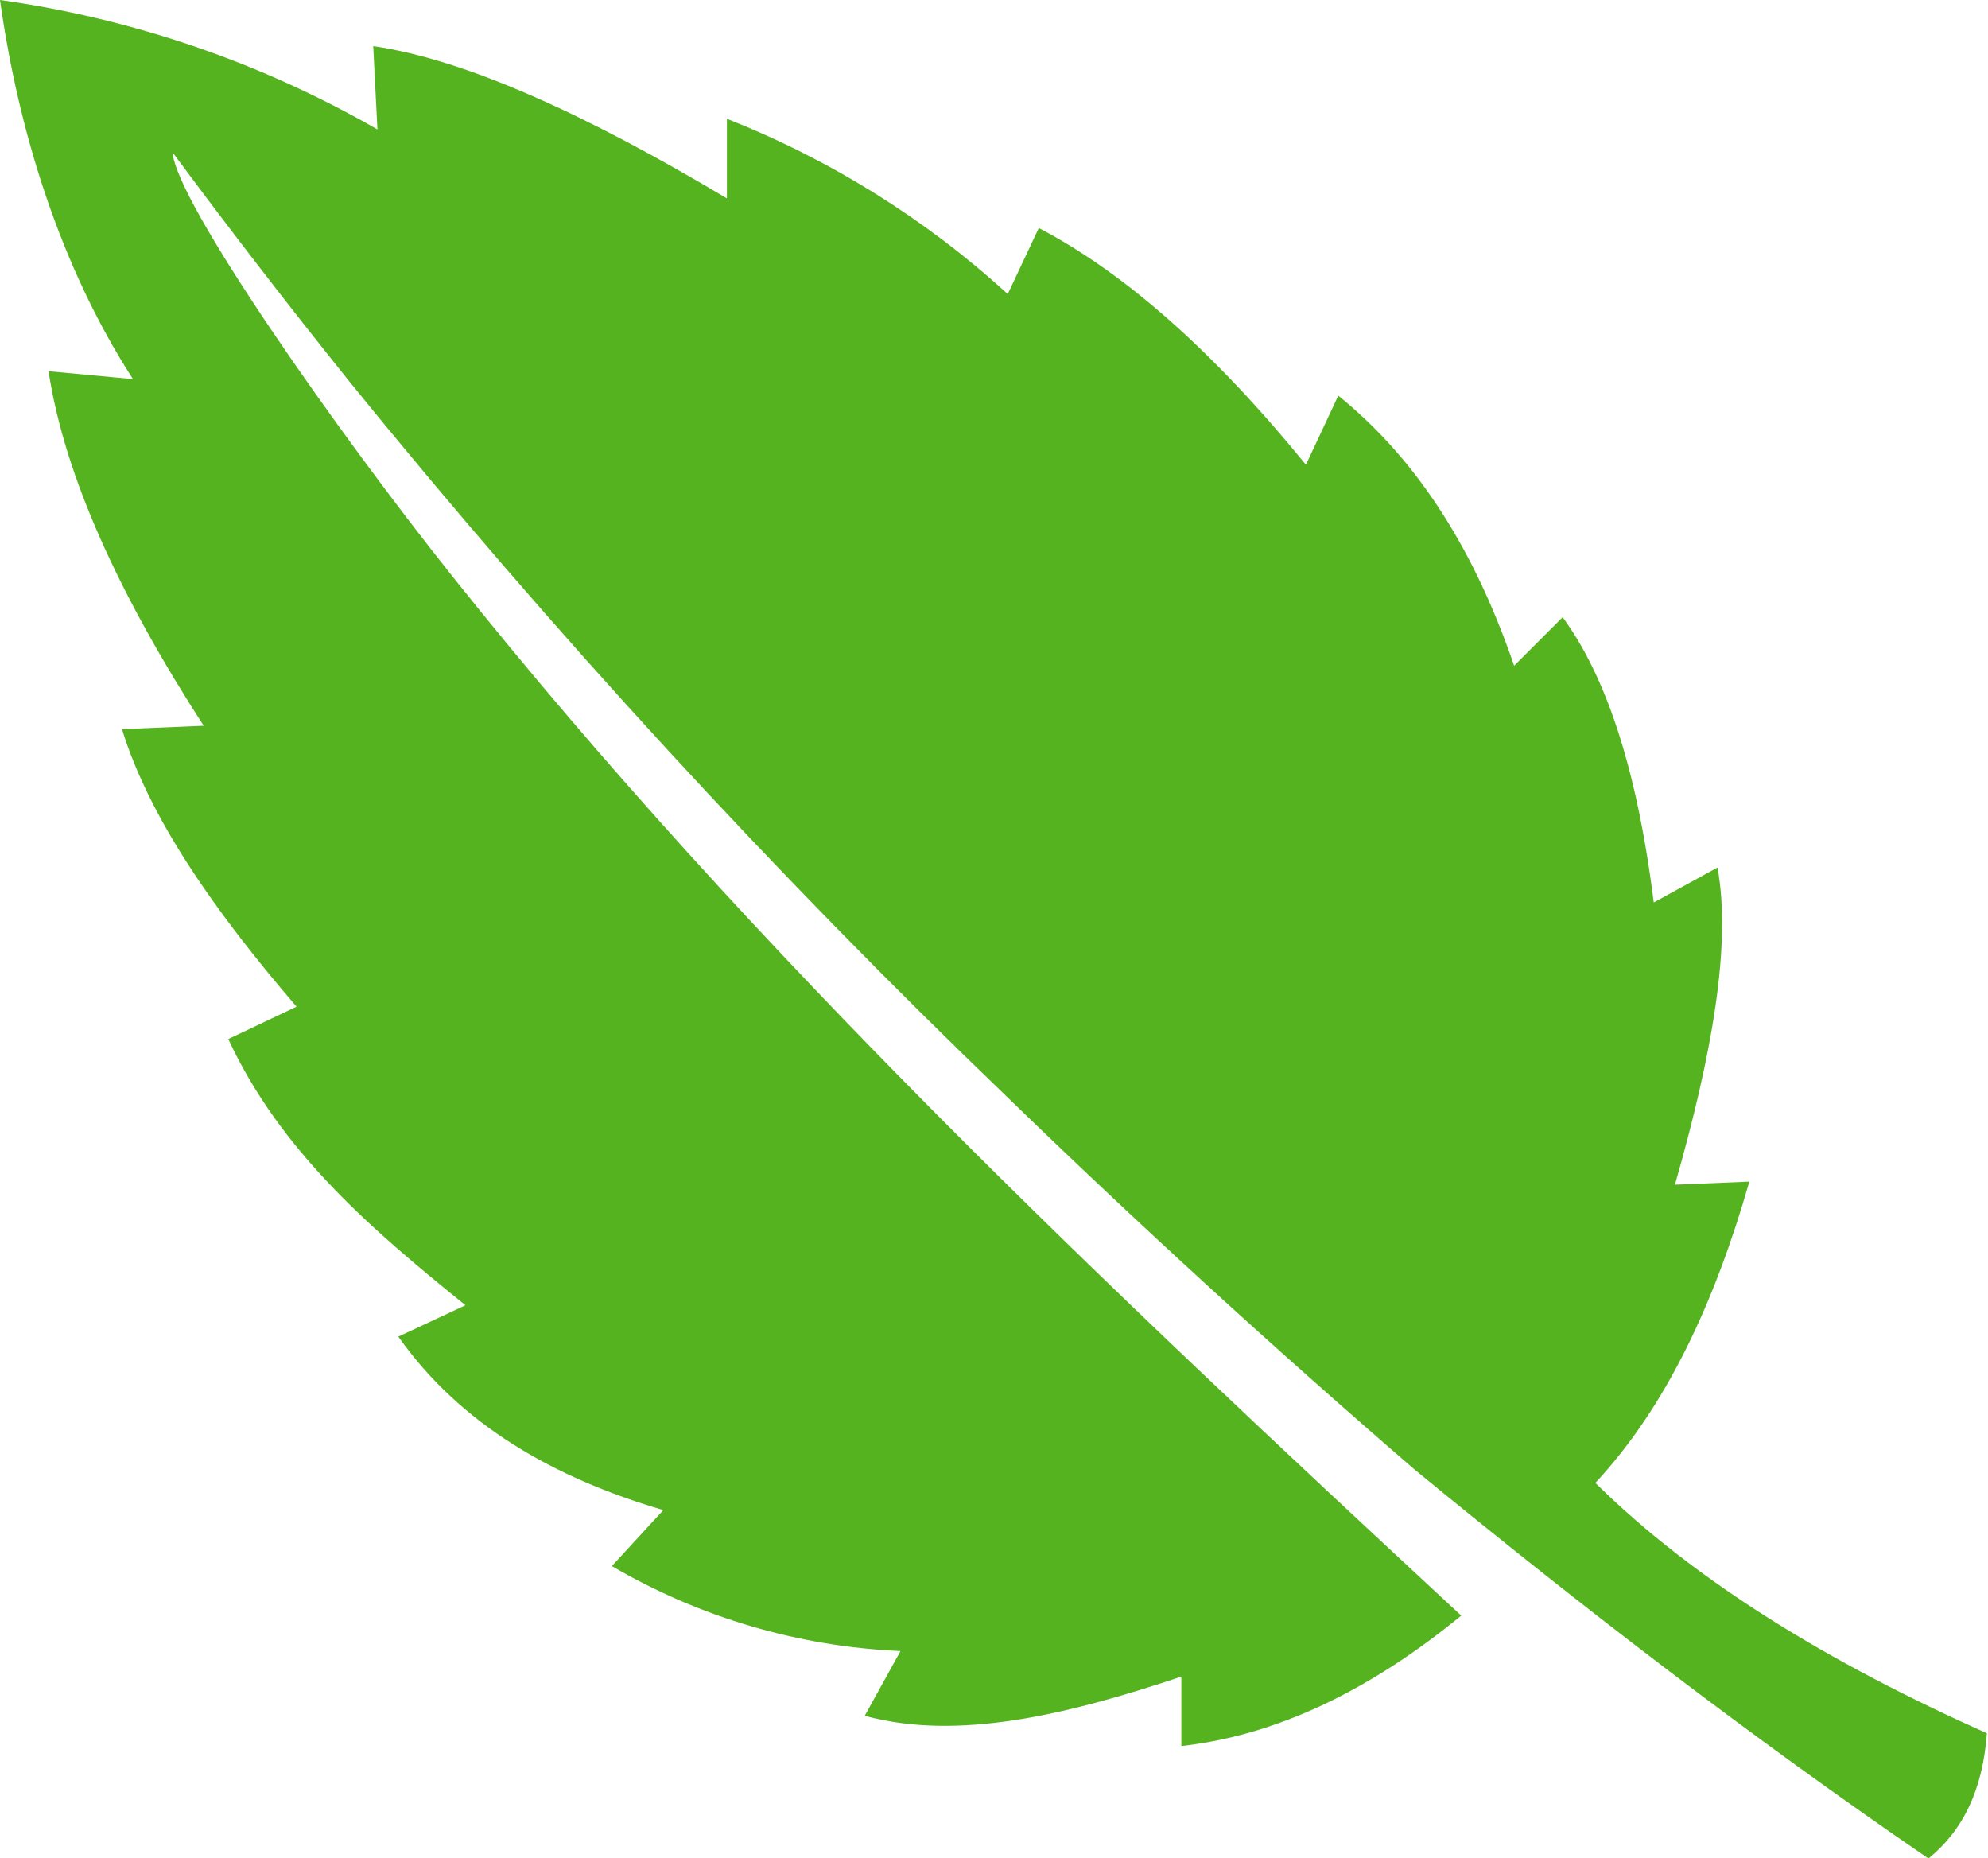
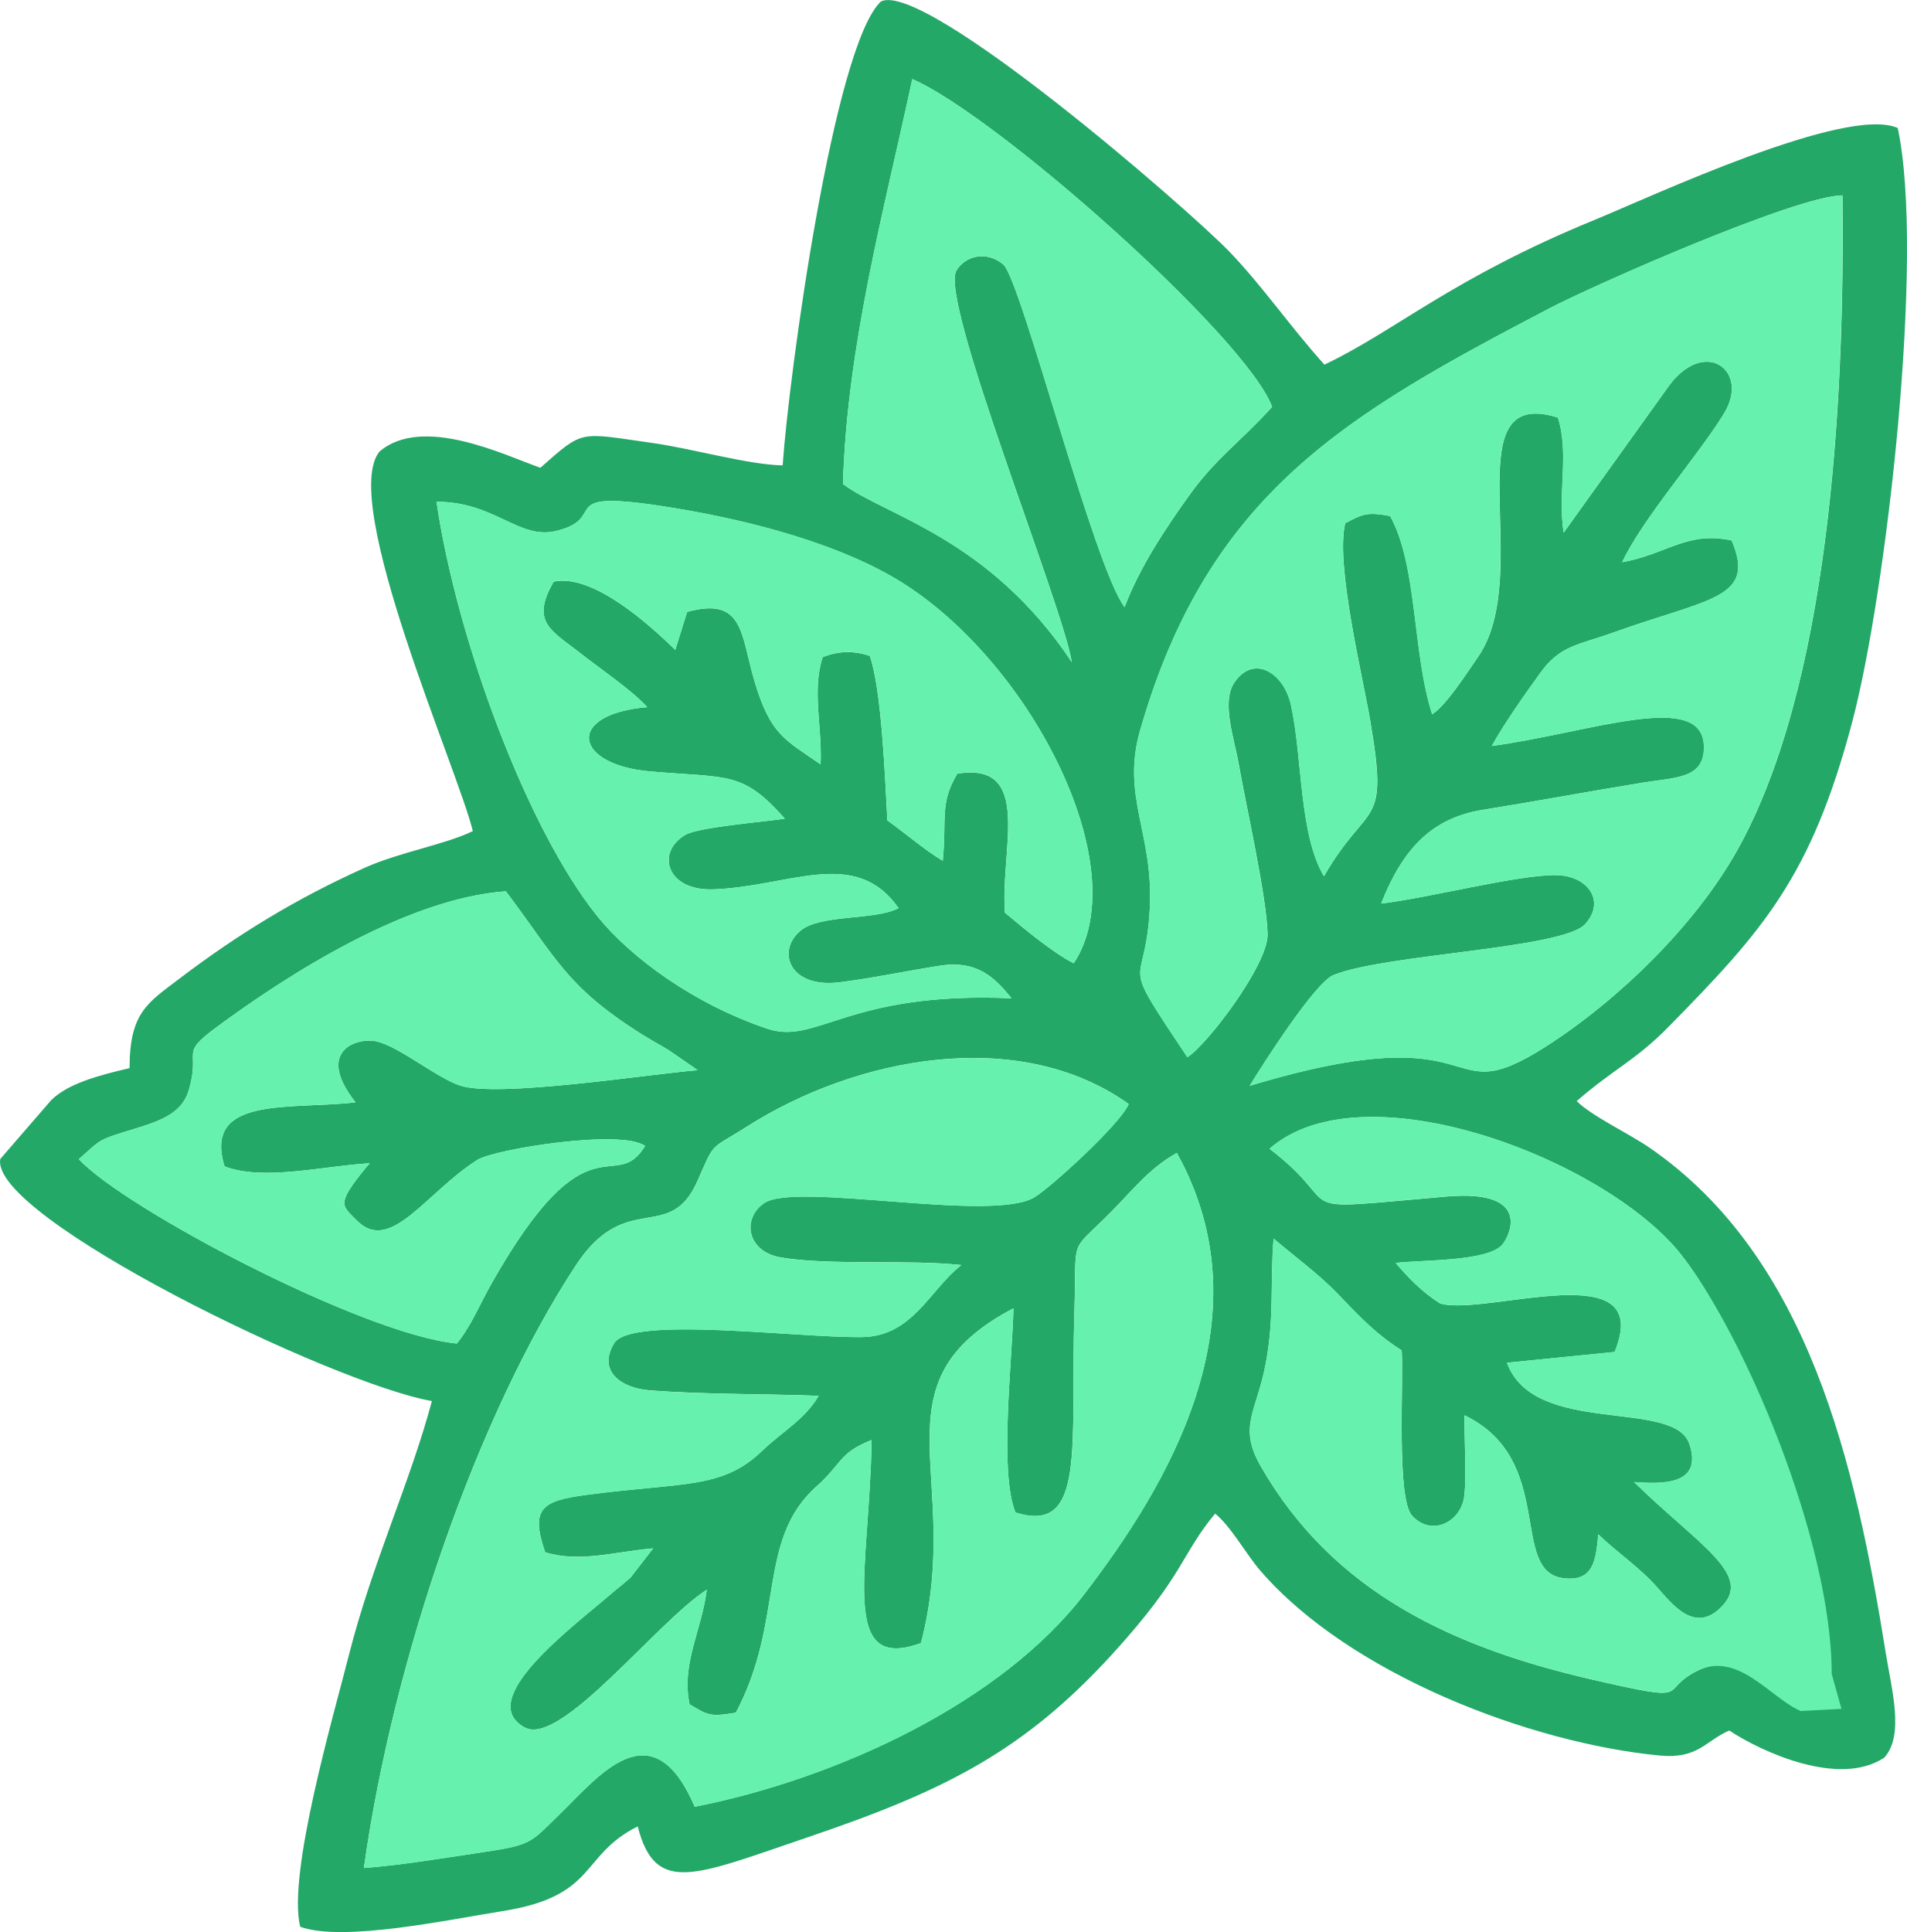
- <svg xmlns="http://www.w3.org/2000/svg" id="Layer_1" data-name="Layer 1" viewBox="0 0 122.88 114.8">
+ <svg xmlns="http://www.w3.org/2000/svg" xml:space="preserve" width="18.263mm" height="18.5mm" version="1.1" style="shape-rendering:geometricPrecision; text-rendering:geometricPrecision; image-rendering:optimizeQuality; fill-rule:evenodd; clip-rule:evenodd" viewBox="0 0 4902.5 4966.2">
  <defs>
-     <style>.cls-1{fill:#56b320;fill-rule:evenodd;}</style>
+     <style type="text/css">
+    
+     .fil0 {fill:#24A868}
+     .fil1 {fill:#66F2AE}
+    
+   </style>
  </defs>
-   <path class="cls-1" d="M8.22,23.43C3.7,16.43,1.13,8.06,0,0A64.84,64.84,0,0,1,23.33,8l-.26-5.15c5.72.83,13.18,4.23,21.86,9.41l0-4.92A56.62,56.62,0,0,1,62.29,18.17l1.92-4.08q8,4.18,16.51,14.63l2-4.27c4.48,3.62,8.21,8.92,10.87,16.69l3-3c2.56,3.51,4.55,9,5.63,17.63l3.94-2.16c.88,4.78-.36,11.68-2.63,19.6l4.6-.19c-2.14,7.46-5.12,13.89-9.52,18.62,6.25,6.16,14.57,11.17,24.2,15.47-.25,3.48-1.47,6-3.61,7.74-11-7.52-21.52-15.63-31.72-24Q74.4,79.57,62.17,67.71A485,485,0,0,1,21.6,23.58Q16,16.61,10.67,9.42c.2,3.05,10.24,17.37,17.37,26.29C46.68,59.09,68.46,79.57,90.32,99.84c-5.71,4.68-11.47,7.41-17.3,8.06v-4.29c-7,2.34-13.79,4-19.57,2.42l2.21-4a38.67,38.67,0,0,1-17.84-5.25L41,93.32c-6.79-2-12.52-5.27-16.38-10.72l4.15-1.94C23,76,17.35,71.19,14.11,64.21l4.22-2C13.23,56.28,9.21,50.5,7.54,45.06l5.05-.21C7.42,36.85,4,29.48,3,22.94l5.24.49Z" />
+   <g id="Слой_x0020_1">
+     <g id="_1973351683232">
+       <path class="fil0" d="M4690.3 4306c31.7,40.5 20,23 20.9,78.4 -25.9,0.2 -22.6,2.8 -50.1,-1.7 -51,-8.4 -23.7,-8.1 -37.2,-15.6 -77.7,-32.9 -156.7,-126.2 -263.9,-70.6 -98.3,51 0.2,82 -262.6,21.8 -357.5,-81.9 -668.4,-222.5 -856,-548.9 -59.2,-103.1 -11,-139.8 12.3,-262.6 23.2,-122.4 11,-206.1 20.5,-323 51.8,44.3 115.4,90.6 164.4,141.6 63.5,66.1 99.9,104.2 165,145.9 5.1,83.4 -13.9,379.1 26.2,424.2 48.3,54.1 121.8,19.6 133.6,-43.3 7.9,-42.4 0.6,-162.1 1.7,-214.1 236.6,114.2 114.2,399.8 253.1,418.5 81.3,11 84.4,-50.8 90.8,-112.5 48.1,46.6 102.4,82 147.9,132.4 40,44.4 98.2,124.8 168,54.8 84.3,-83.5 -58.4,-159.7 -223.8,-321.6 72.2,5.2 177,8.6 142.2,-97.6 -38.8,-118.4 -399.2,-18.2 -469.1,-209.1l276.7 -27.7c105.7,-256.7 -334.1,-90.1 -448.6,-124.8 -48.8,-30.9 -84.4,-69.2 -114.2,-104 68.3,-8.2 230.7,-3.2 272.4,-45.2 17.6,-17.7 85.6,-145.3 -141.8,-125.6 -432.9,37.6 -245.8,36.9 -454.9,-122.8 241.9,-211.3 859.9,26.2 1055.3,268.7 161.4,200.3 371.7,740.5 371.4,1084.5zm-3754.9 495.9c75.9,-540.6 293.3,-1166.3 545.1,-1549.5 129.3,-196.7 240.6,-53.7 312.5,-216.6 46.3,-104.9 30.1,-77.9 125.7,-138.9 282.6,-180.5 700.4,-260.5 982.9,-59.1 -21,51 -197.4,211.8 -241.6,239.3 -107.6,66.9 -614.3,-40.1 -695.5,15.4 -57.3,39.1 -45.5,124.7 43.2,139.8 125.8,21.3 324,4.4 463.7,19.5 -80.4,62.1 -124.8,183.5 -255.5,185.1 -166.4,2.2 -593,-54.7 -636.6,15.3 -44.1,70.9 16.4,115.6 89.4,121.5 136.9,10.9 295.4,8.9 435.9,14.2 -36,61.4 -93.9,91.8 -146.2,142.2 -102.6,99.1 -206.9,79.6 -452.1,112.6 -112.7,15.1 -143.9,34.7 -104.8,147.4 88.5,27.2 176.1,-1 277.6,-10.1l-57.7 74.6c-18.9,17 -32.4,26.8 -53.4,44.9 -95.8,82.5 -350.2,270.7 -218.7,341.1 92.6,49.5 339,-271.6 467.6,-354.1 -12.3,102.4 -66.3,191.2 -44.1,294.5 47.2,28 51.7,32.6 118.9,21.5 126.7,-238.6 52.5,-443.6 207.5,-581.8 66.2,-59 57.2,-85.8 141.5,-119.2 -5,332.1 -86.3,599.9 127,522 111.3,-430.2 -131.3,-666.3 237.7,-860.5 -3.3,136.7 -37.2,421.7 5.2,524.8 183.4,58.4 140.8,-173.7 151.4,-512.8 6.3,-202.7 -15.1,-149.7 90.1,-255.5 64.4,-64.8 101.2,-115.1 173.3,-155.9 237.6,427.8 -27.5,859.1 -237.1,1133.1 -213.2,278.9 -634.5,474.8 -1002.4,547.5 -109.5,-256 -247.4,-77.8 -347.5,19.5 -79.1,76.9 -69.4,78.4 -213.7,99.8 -93.8,13.9 -191.6,30.4 -289.4,38.2zm-732.7 -1822.3c61.8,-54.5 46,-48 149.1,-79.8 64.7,-19.9 116.4,-40.4 133.3,-96.6 32.1,-107.4 -26.3,-90.4 70.8,-162.2 182.7,-135.1 489.6,-331.8 744.6,-349.9 130.2,172.7 154.9,244.1 345.2,364.9 18.4,11.7 49.2,29.4 72,42.5l76 52.4c-126.4,10.1 -514.5,71.6 -611.2,39.4 -62.1,-20.7 -157.8,-102 -216.8,-113.9 -47.9,-9.6 -156.4,24.3 -51.8,157.1 -165.7,19.9 -392.8,-18.6 -336.6,164.7 100.3,38.3 253.3,-1.1 372.8,-8 -2.6,4 -7,8.3 -9.3,11.1 -78.6,96.1 -61.2,97.1 -24.1,135.3 86.4,89 177.8,-71 310.3,-154.9 44.4,-28.2 372.4,-80.2 431.4,-35.9 -79.6,129 -144.7,-88.5 -394.8,353.5 -30,53 -52.9,110.1 -89.3,154.2 -243.4,-24.1 -857.5,-349.3 -971.6,-473.9zm1461.4 -1161.9c-211.6,17.8 -190.5,148.3 8.1,165.3 203.7,17.5 236.4,-1.2 345.5,121.4 -52.9,8.2 -221.2,21.5 -255.6,41.5 -76.5,44.3 -49.5,144.7 72.2,140.2 197.4,-7.3 364,-110.2 475.8,48.2 -61.6,32.4 -201.3,14.8 -252.8,58.5 -61.8,52.5 -27.8,148.2 101,132.2 81,-10 174.1,-29.5 257.2,-42.5 97.1,-15.2 142.4,30.9 185,83.6 -421,-18.4 -499.9,120.9 -627.4,78.3 -185.9,-62.2 -350.2,-180.7 -438.4,-290.5 -180,-224 -360.6,-711.2 -412.5,-1064 149.1,-0.5 211.4,97.7 306.4,75.2 139.8,-33.1 -7.5,-106.6 268.8,-64.8 205.1,31 431.9,88.5 594.2,180.9 348.8,198.8 633.5,746.3 468.8,994.9 -51.4,-25.9 -123.5,-85.3 -176.8,-130 -13.1,-159.6 73.8,-389.4 -122.6,-357.3 -46.4,77.8 -26.5,115.9 -37.4,223.8 -46.1,-27.3 -99.2,-73.2 -142.3,-103.7 -6.4,-114.1 -14.8,-335 -45.2,-423.1 -43.4,-13.7 -79.5,-12.6 -121,3.1 -28.3,85.5 -1.4,177 -5.5,275.8 -92.2,-63.9 -129.1,-75.8 -170.1,-214.4 -35.5,-119.9 -27,-217.9 -173.1,-177.3l-30.4 97.3c-67.8,-65.5 -211.3,-196.2 -312.6,-175.2 -61.1,105.6 -5,125.8 72.5,187 43.5,34.3 130.1,93.3 168.1,135.7zm1388.4 899.7c-182.2,-273.2 -107.7,-159.9 -96.4,-383.5 9.7,-192.4 -73.7,-286.2 -25.1,-456 175.9,-613.4 533.9,-813.2 1049.1,-1083.6 116.3,-61 637.4,-290.9 756.6,-292.1 6.5,546.3 -36.9,1269.1 -272,1686 -108.9,193.1 -305.8,383.5 -489.8,501.4 -279.1,178.7 -128.2,-89.9 -762.2,101.5 33.9,-55 167.3,-265 215.5,-284.7 132.4,-54 589.8,-67.4 647.2,-131.1 53.6,-59.5 6.5,-124.6 -74.7,-125.8 -96.9,-1.5 -331.2,59.3 -449.9,73 55.1,-139.6 129.5,-219.7 261.2,-240.8 139.5,-22.3 271.8,-47.2 410.1,-69.7 85.9,-14 157.8,-10 158.5,-90 1.3,-151.6 -289.9,-39.2 -545.3,-4.5 34.5,-62 83.8,-130.8 123.2,-185.9 52.5,-73.4 96.3,-72.3 191.4,-106.4 244.8,-87.8 365.9,-86.3 302,-235.9 -113.9,-24.9 -164.6,34.3 -281.5,55.9 52.6,-112.4 194.5,-272.5 261.8,-382.2 68.9,-112.5 -53.9,-200.3 -147.4,-63.2l-264.9 369.4c-15.7,-103.1 14.8,-203.2 -14.7,-295.8 -275.3,-86.9 -57,400.8 -205.1,614.7 -33.9,49 -81,123.1 -118.1,148 -51.4,-158.9 -37,-380.6 -108.1,-509.7 -59.8,-11.2 -71.6,-4.6 -115.6,18.6 -25.5,105.6 44.3,389.8 64.5,508.4 48.2,283.3 -3.6,199.3 -119.1,398.9 -64.7,-109.3 -54.8,-306.9 -85.1,-441.3 -18.6,-82.8 -96.3,-129.7 -145.5,-56.2 -33.5,50.1 -0,144.1 10.9,206.3 19.2,109.4 72.8,345.1 74.8,440.5 1.6,77.9 -157.5,286.6 -206.1,315.7zm-885.4 -1473.4c10.8,-359.5 107.4,-709.8 178.3,-1040.7 217.1,94 858.4,663.5 925,842.5 -81.6,90.7 -143.7,130.2 -214.4,229.3 -61.3,85.8 -125.9,182.7 -164.9,285.4 -79.1,-103.9 -266.3,-842.2 -311.8,-880.7 -41.5,-35.1 -96.3,-23.8 -120.3,15.2 -45.9,74.6 272.2,857.2 296.4,1006.9 -213.1,-320.4 -481.5,-377.1 -588.3,-457.8zm1886.6 1586.2c94.1,-82.1 150.2,-103.6 235,-189.9 243.9,-248 367.2,-385.8 472.8,-783.4 87.5,-329.6 187.8,-1198.3 117.3,-1527.9 -132.6,-58.8 -632.4,176 -780.8,236.8 -365.7,149.9 -511.7,285.5 -693.1,371.5 -86.1,-95.2 -159.9,-202.9 -244.9,-291 -102.7,-106.5 -781.1,-696.6 -895.1,-642.7 -121.3,112.7 -236.4,957 -252.9,1192.6 -86.8,-1.3 -233,-43.3 -335,-57.6 -189.9,-26.6 -175,-35.7 -287.8,63.8 -92.4,-32.5 -302.6,-136.2 -413.5,-41.8 -104.6,127.5 202.6,820.4 239.8,975.7 -69.4,34.2 -188.8,54.3 -277.2,94 -176.2,79 -327.5,171.7 -476,284.5 -83.1,63.1 -129,87.8 -129.3,230.8 -80.3,18.9 -158.9,39.8 -201.8,82.8l-130.4 150.6c-29.4,148.3 854.3,578 1109.5,622.4 -55.8,209.2 -153.5,416.4 -213.6,653.8 -38.7,152.9 -158.7,562.9 -124.9,697.6 110.6,40.1 385.9,-19.3 518.5,-40 247,-38.5 199.6,-143.6 349.1,-217.9 45.7,177.6 146.1,126.5 436,28.2 349.8,-118.7 554.4,-219.2 784.7,-471.8 185.6,-203.6 175.3,-254.1 263.8,-360.5 39.6,31.4 80.5,105.3 115.7,146.1 230.7,267.2 695.4,443.9 1027.2,475.7 99.2,9.5 117.7,-38.1 178.9,-64.3 81.6,54.1 282,146.9 398.2,69.9 52.5,-56.8 19.2,-175.1 4,-269.8 -78.2,-487 -197.7,-1015.4 -605.8,-1297.3 -53.8,-37.2 -150.6,-82.5 -188.5,-120.7z" />
+       <path class="fil1" d="M935.4 4801.9c97.8,-7.7 195.6,-24.3 289.4,-38.2 144.3,-21.4 134.6,-22.9 213.7,-99.8 100.1,-97.2 238.1,-275.4 347.5,-19.5 367.9,-72.6 789.2,-268.6 1002.4,-547.5 209.5,-274 474.7,-705.3 237.1,-1133.1 -72.1,40.8 -108.9,91.1 -173.3,155.9 -105.2,105.8 -83.7,52.8 -90.1,255.5 -10.6,339.1 32,571.2 -151.4,512.8 -42.4,-103.1 -8.5,-388.1 -5.2,-524.8 -369.1,194.3 -126.4,430.4 -237.7,860.5 -213.3,77.8 -131.9,-189.9 -127,-522 -84.3,33.4 -75.3,60.2 -141.5,119.2 -155,138.2 -80.8,343.2 -207.5,581.8 -67.2,11.1 -71.7,6.5 -118.9,-21.5 -22.3,-103.3 31.7,-192.1 44.1,-294.5 -128.6,82.5 -375,403.6 -467.6,354.1 -131.5,-70.3 122.9,-258.6 218.7,-341.1 21,-18.1 34.5,-27.9 53.4,-44.9l57.7 -74.6c-101.5,9.1 -189.1,37.3 -277.6,10.1 -39.1,-112.7 -7.9,-132.3 104.8,-147.4 245.2,-33 349.5,-13.5 452.1,-112.6 52.3,-50.4 110.1,-80.8 146.2,-142.2 -140.5,-5.4 -299,-3.3 -435.9,-14.2 -73,-5.9 -133.5,-50.5 -89.4,-121.5 43.6,-70.1 470.2,-13.1 636.6,-15.3 130.7,-1.7 175.1,-123 255.5,-185.1 -139.8,-15.1 -337.9,1.8 -463.7,-19.5 -88.7,-15 -100.5,-100.6 -43.2,-139.8 81.3,-55.5 587.9,51.5 695.5,-15.4 44.2,-27.5 220.7,-188.3 241.6,-239.3 -282.5,-201.4 -700.3,-121.4 -982.9,59.1 -95.6,61.1 -79.4,34 -125.7,138.9 -71.9,162.9 -183.2,19.8 -312.5,216.6 -251.8,383.1 -469.2,1008.9 -545.1,1549.5z" />
+       <path class="fil1" d="M3052.4 2717.4c48.6,-29.2 207.7,-237.8 206.1,-315.7 -2,-95.4 -55.6,-331.1 -74.8,-440.5 -11,-62.2 -44.4,-156.3 -10.9,-206.3 49.2,-73.5 126.9,-26.5 145.5,56.2 30.3,134.3 20.4,331.9 85.1,441.3 115.5,-199.5 167.3,-115.6 119.1,-398.9 -20.2,-118.6 -90,-402.8 -64.5,-508.4 44,-23.2 55.8,-29.8 115.6,-18.6 71.1,129.1 56.7,350.8 108.1,509.7 37.1,-24.9 84.2,-99 118.1,-148 148,-213.9 -70.3,-701.6 205.1,-614.7 29.5,92.7 -1,192.7 14.7,295.8l264.9 -369.4c93.5,-137.1 216.4,-49.3 147.4,63.2 -67.2,109.7 -209.1,269.7 -261.8,382.2 116.9,-21.6 167.6,-80.9 281.5,-55.9 63.9,149.6 -57.2,148.1 -302,235.9 -95,34.1 -138.9,33 -191.4,106.4 -39.4,55.1 -88.6,123.9 -123.2,185.9 255.4,-34.7 546.7,-147.1 545.3,4.5 -0.7,80 -72.5,76 -158.5,90 -138.4,22.4 -270.7,47.3 -410.1,69.7 -131.7,21.1 -206.1,101.2 -261.2,240.8 118.7,-13.7 353,-74.5 449.9,-73 81.2,1.2 128.2,66.3 74.7,125.8 -57.3,63.7 -514.7,77.1 -647.2,131.1 -48.2,19.6 -181.6,229.6 -215.5,284.7 634,-191.4 483.1,77.3 762.2,-101.5 184,-117.8 381,-308.3 489.8,-501.4 235.1,-416.9 278.5,-1139.7 272,-1686 -119.2,1.2 -640.3,231.1 -756.6,292.1 -515.2,270.4 -873.2,470.2 -1049.1,1083.6 -48.7,169.8 34.8,263.6 25.1,456 -11.4,223.6 -85.8,110.3 96.4,383.5z" />
+       <path class="fil1" d="M4629.1 4398.2l105 -5.6 -25.1 -89.8c0.2,-344 -228.8,-881.1 -390.1,-1081.4 -195.4,-242.5 -813.3,-480 -1055.3,-268.7 209.1,159.7 22,160.4 454.9,122.8 227.5,-19.7 159.5,107.9 141.8,125.6 -41.7,41.9 -204,37 -272.4,45.2 29.9,34.8 65.5,73.1 114.2,104 114.6,34.7 554.4,-131.8 448.6,124.8l-276.7 27.7c69.9,190.9 430.3,90.7 469.1,209.1 34.8,106.2 -70,102.7 -142.2,97.6 165.4,162 308.1,238.1 223.8,321.6 -69.7,70 -128,-10.4 -168,-54.8 -45.5,-50.5 -99.8,-85.8 -147.9,-132.4 -6.4,61.7 -9.4,123.5 -90.8,112.5 -138.9,-18.7 -16.5,-304.3 -253.1,-418.5 -1,52 6.3,171.8 -1.7,214.1 -11.8,62.9 -85.3,97.5 -133.6,43.3 -40.1,-45 -21.1,-340.7 -26.2,-424.2 -65,-41.7 -101.5,-79.8 -165,-145.9 -49,-51 -112.7,-97.3 -164.4,-141.6 -9.4,116.9 2.8,200.6 -20.5,323 -23.3,122.9 -71.5,159.6 -12.3,262.6 187.6,326.4 498.4,467 856,548.9 262.8,60.2 164.3,29.2 262.6,-21.8 107.3,-55.6 191.5,68.7 269.1,101.7z" />
+       <path class="fil1" d="M1122.2 1289.9c51.9,352.8 232.5,840 412.5,1064 88.3,109.9 252.6,228.3 438.4,290.5 127.5,42.6 206.4,-96.6 627.4,-78.3 -42.6,-52.7 -87.9,-98.8 -185,-83.6 -83.1,13 -176.2,32.5 -257.2,42.5 -128.9,16 -162.9,-79.7 -101,-132.2 51.4,-43.6 191.2,-26.1 252.8,-58.5 -111.9,-158.4 -278.4,-55.6 -475.8,-48.2 -121.7,4.5 -148.7,-95.9 -72.2,-140.2 34.4,-20 202.8,-33.4 255.6,-41.5 -109.1,-122.6 -141.8,-103.9 -345.5,-121.4 -198.7,-17 -219.7,-147.5 -8.1,-165.3 -38,-42.4 -124.6,-101.4 -168.1,-135.7 -77.6,-61.1 -133.6,-81.3 -72.5,-187 101.4,-21 244.9,109.7 312.6,175.2l30.4 -97.3c146.1,-40.6 137.6,57.3 173.1,177.3 41,138.6 78,150.5 170.1,214.4 4.1,-98.8 -22.8,-190.3 5.5,-275.8 41.5,-15.8 77.6,-16.9 121,-3.1 30.4,88.1 38.8,309 45.2,423.1 43.1,30.5 96.2,76.4 142.3,103.7 10.9,-107.9 -9,-145.9 37.4,-223.8 196.4,-32.1 109.5,197.8 122.6,357.3 53.3,44.7 125.4,104.1 176.8,130 164.7,-248.6 -120,-796.1 -468.8,-994.9 -162.2,-92.5 -389.1,-149.9 -594.2,-180.9 -276.3,-41.8 -129,31.7 -268.8,64.8 -95.1,22.5 -157.3,-75.7 -306.4,-75.2z" />
+       <path class="fil1" d="M2167 1244c106.8,80.8 375.1,137.4 588.3,457.8 -24.3,-149.7 -342.3,-932.3 -296.4,-1006.9 24,-39 78.8,-50.3 120.3,-15.2 45.6,38.5 232.7,776.8 311.8,880.7 39,-102.7 103.6,-199.6 164.9,-285.4 70.8,-99.1 132.8,-138.6 214.4,-229.3 -66.6,-179 -707.9,-748.5 -925,-842.5 -70.9,330.9 -167.5,681.2 -178.3,1040.7z" />
+       <path class="fil1" d="M202.6 2979.6c114.1,124.5 728.3,449.8 971.6,473.9 36.4,-44.2 59.4,-101.3 89.3,-154.2 250.1,-441.9 315.2,-224.5 394.8,-353.5 -59,-44.3 -386.9,7.8 -431.4,35.9 -132.4,83.9 -223.9,243.9 -310.3,154.9 -37.1,-38.2 -54.5,-39.2 24.1,-135.3 2.2,-2.7 6.6,-7 9.3,-11.1 -119.5,6.9 -272.5,46.3 -372.8,8 -56.2,-183.3 170.9,-144.9 336.6,-164.7 -104.7,-132.7 3.9,-166.7 51.8,-157.1 59,11.8 154.6,93.1 216.8,113.9 96.7,32.2 484.7,-29.3 611.2,-39.4l-76 -52.4c-22.8,-13.2 -53.6,-30.9 -72,-42.5 -190.3,-120.7 -215,-192.2 -345.2,-364.9 -254.9,18 -561.8,214.8 -744.6,349.9 -97.1,71.8 -38.7,54.8 -70.8,162.2 -16.9,56.3 -68.5,76.7 -133.3,96.6 -103.2,31.8 -87.4,25.3 -149.1,79.8z" />
+     </g>
+   </g>
</svg>
